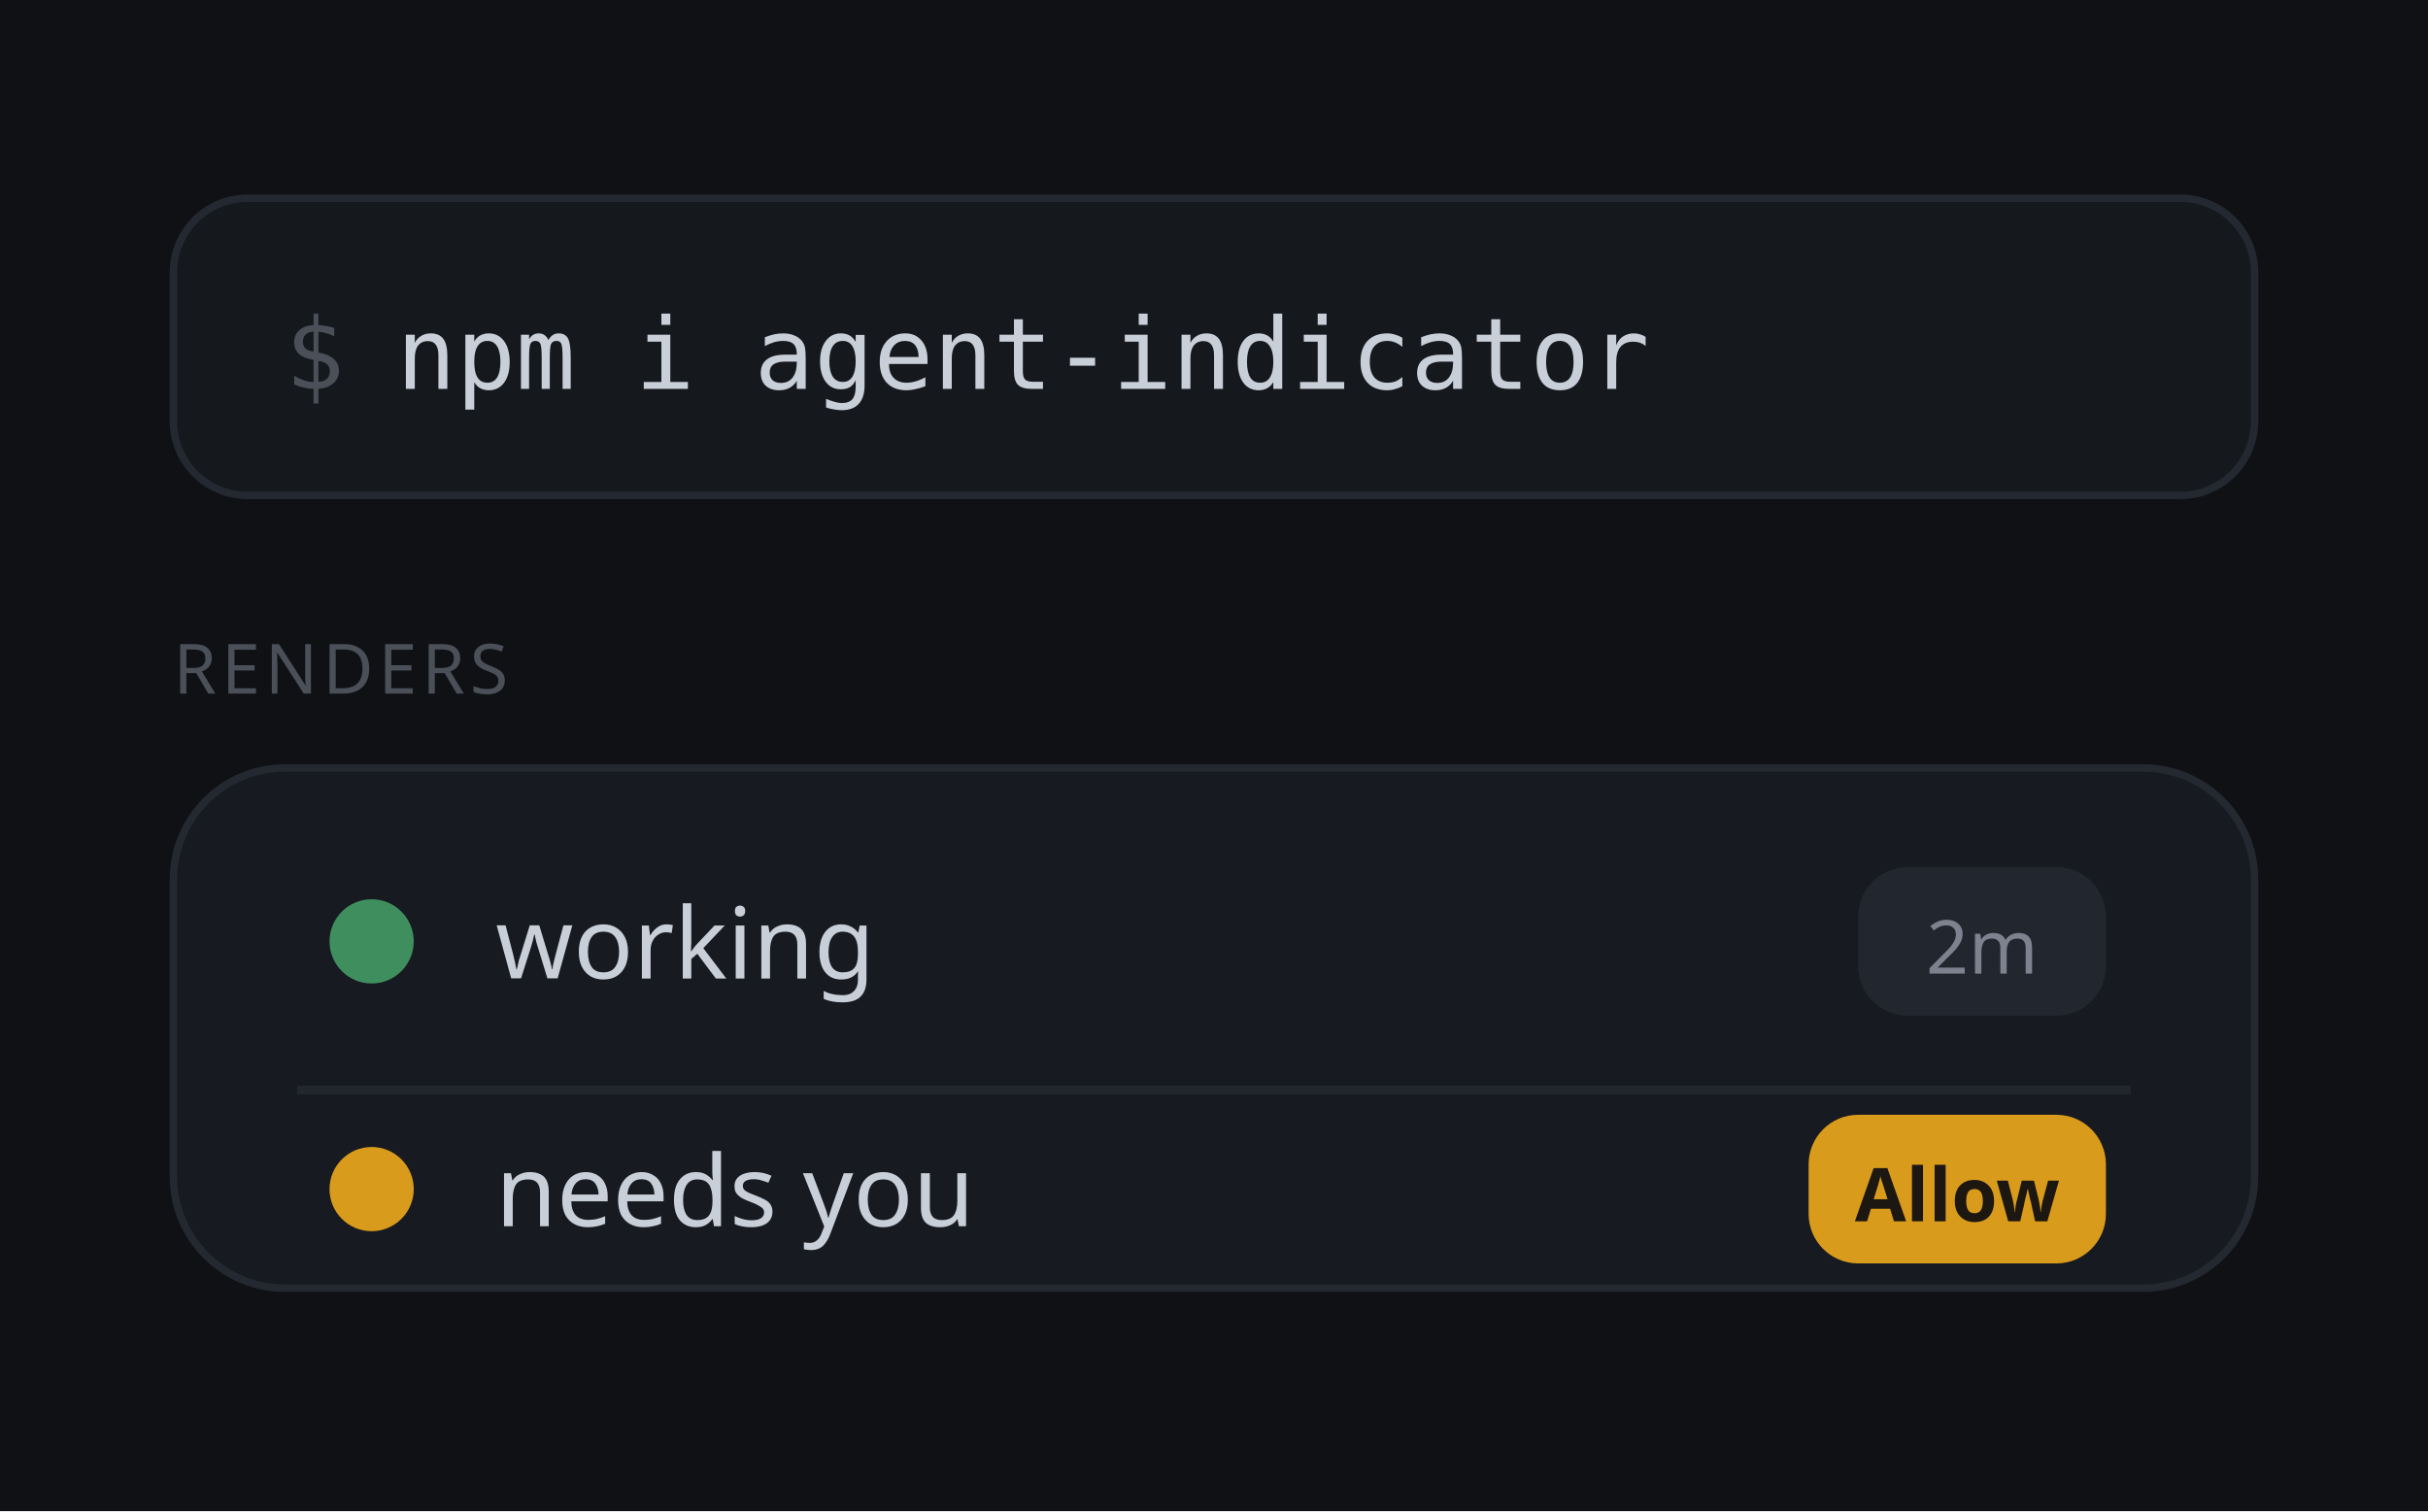
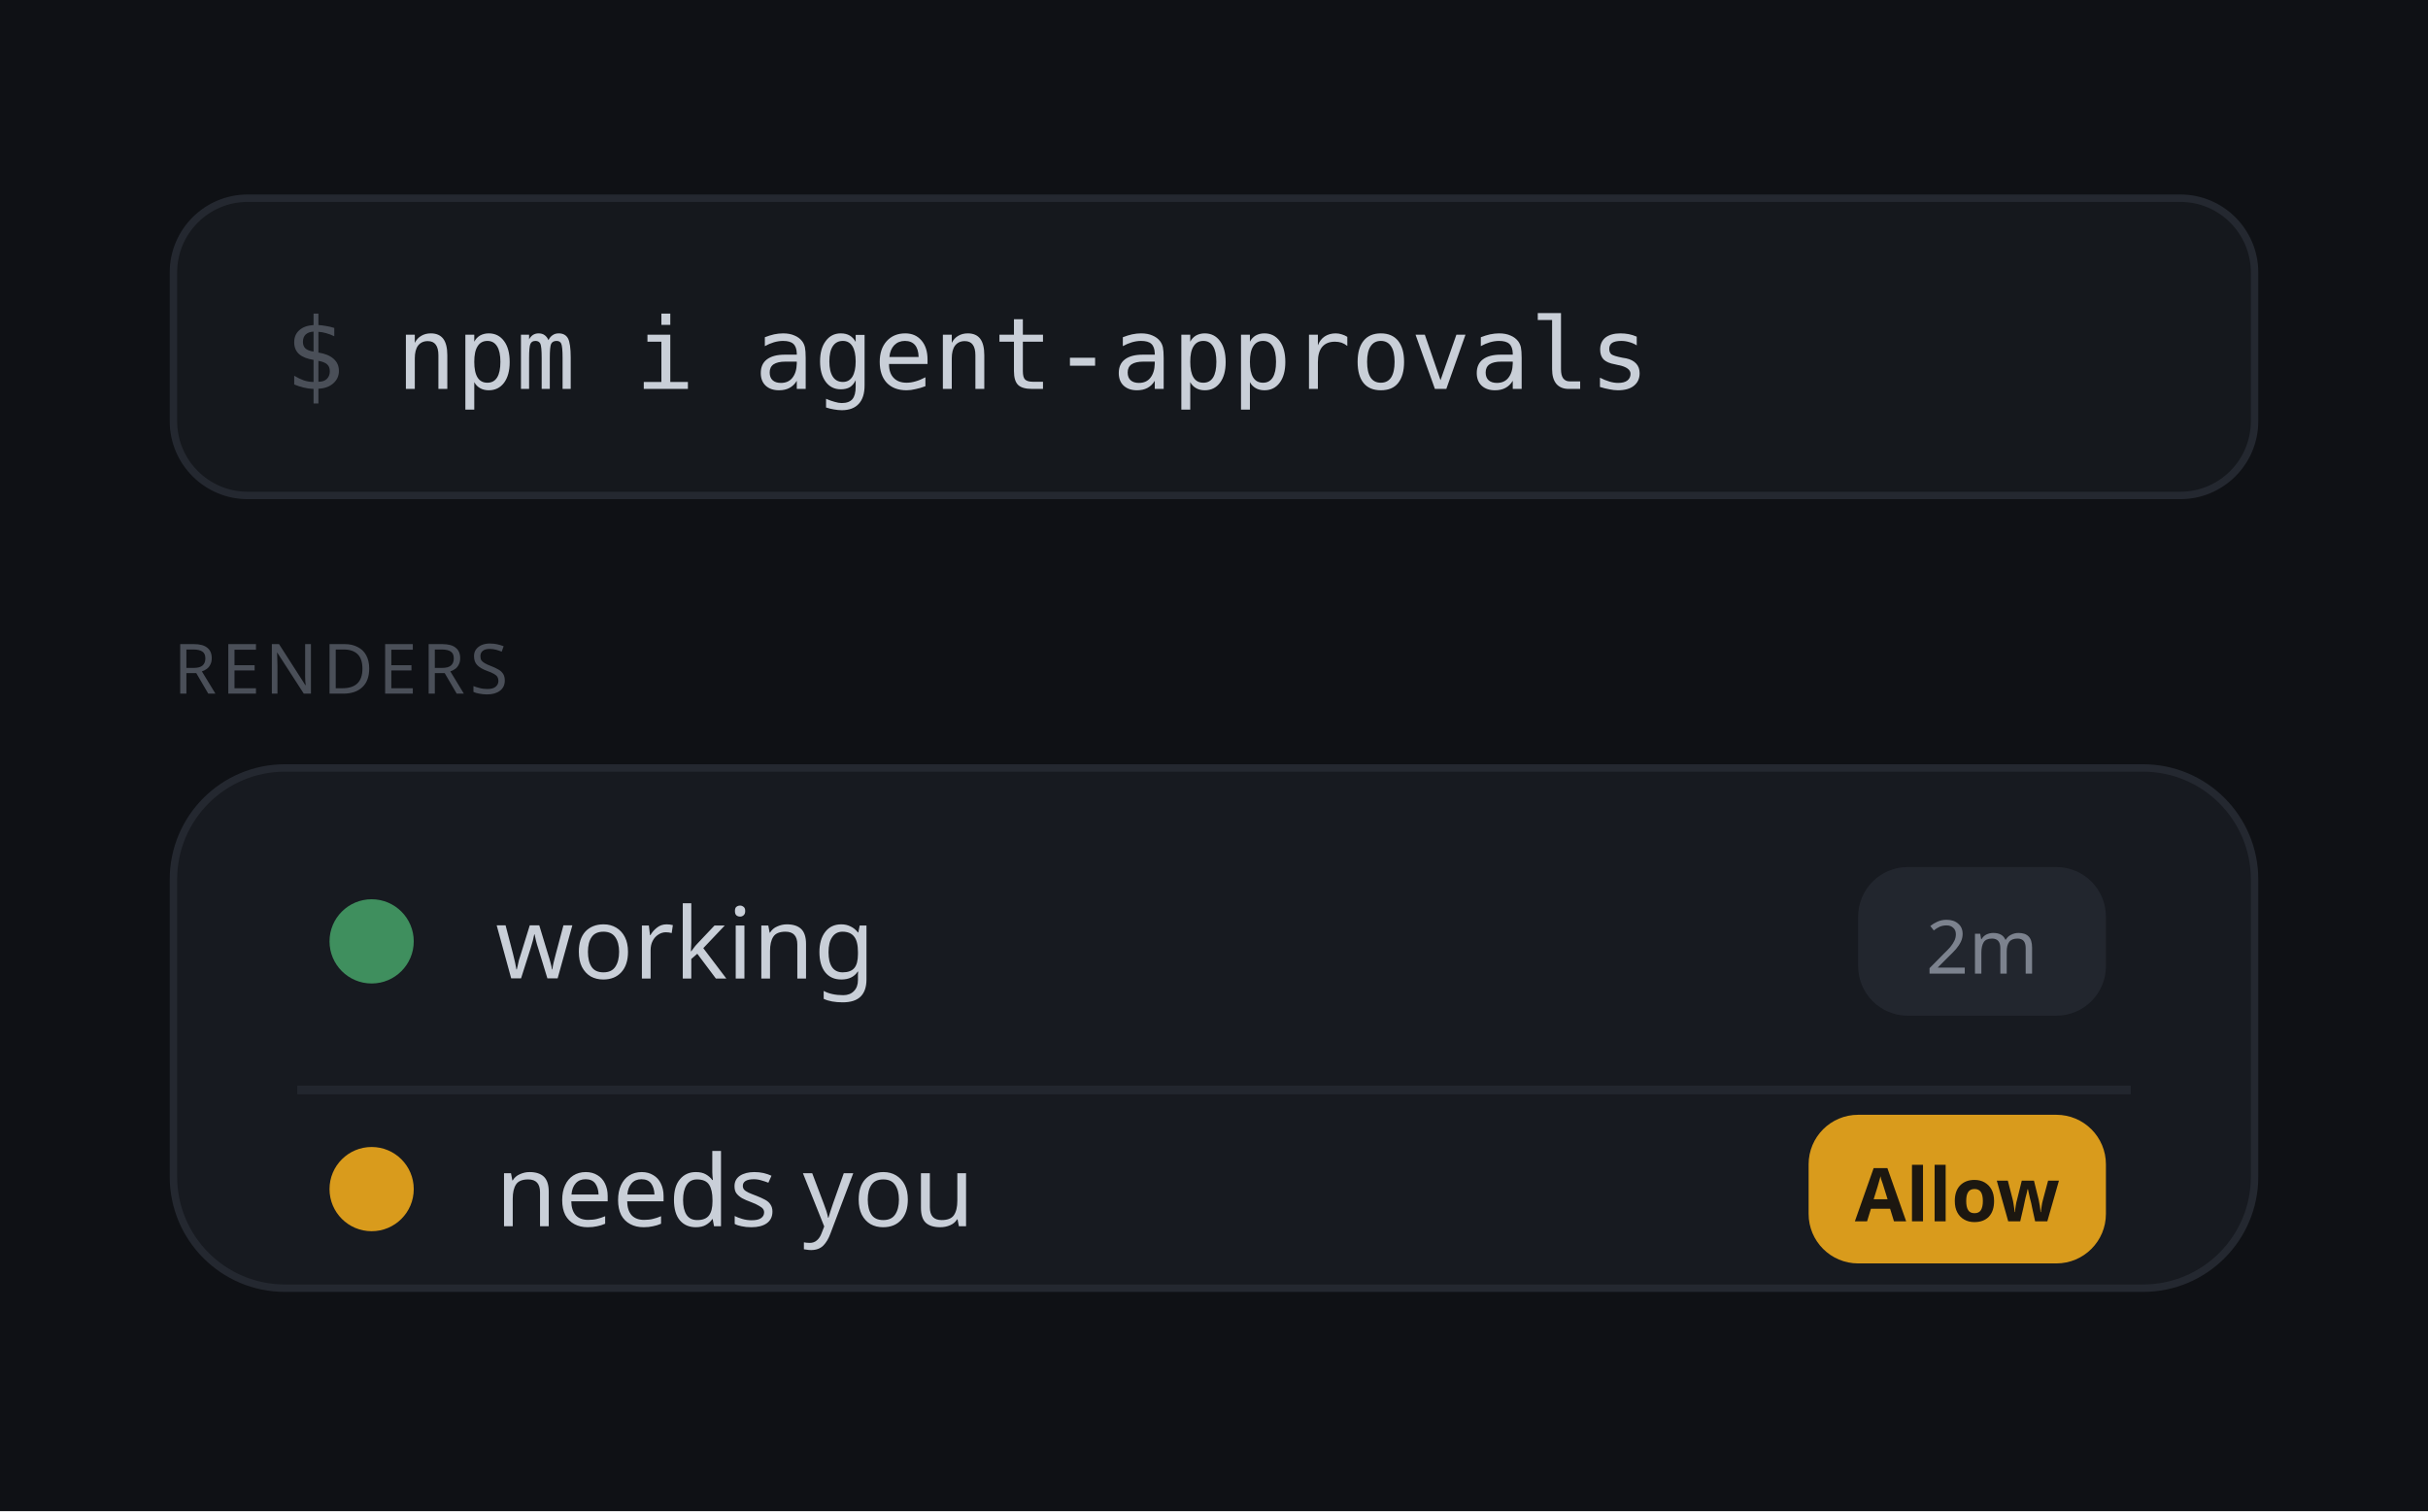
<svg xmlns="http://www.w3.org/2000/svg" width="784" height="488" viewBox="0 0 196 122" aria-hidden="true">
  <rect width="196" height="122" fill="#0f1115" />
  <rect x="14" y="16" width="168" height="24" rx="6" fill="#15181d" stroke="#242830" stroke-width=".6" />
  <text x="23" y="31.4" fill="#4a4f58" font-family="ui-monospace,Menlo,monospace" font-size="8">$</text>
-   <text x="32" y="31.4" fill="#c9cfd8" font-family="ui-monospace,Menlo,monospace" font-size="8">npm i agent-indicator</text>
+   <text x="32" y="31.4" fill="#c9cfd8" font-family="ui-monospace,Menlo,monospace" font-size="8">npm i agent-approvals</text>
  <text x="14" y="56" fill="#4a4f58" font-family="Geist,sans-serif" font-size="5.6" letter-spacing=".4">RENDERS</text>
  <rect x="14" y="62" width="168" height="42" rx="9" fill="#171a20" stroke="#242830" stroke-width=".6" />
  <circle cx="30" cy="76" r="3.4" fill="#3f8f5e" />
  <text x="40" y="79" fill="#c9cfd8" font-family="Geist,sans-serif" font-size="8">working</text>
  <rect x="150" y="70" width="20" height="12" rx="4" fill="#22262e" />
  <text x="160" y="78.6" fill="#7c828e" font-family="Geist,sans-serif" font-size="6" text-anchor="middle">2m</text>
  <line x1="24" y1="88" x2="172" y2="88" stroke="#22262e" stroke-width=".7" />
  <circle cx="30" cy="96" r="3.4" fill="#d99b1c" />
  <text x="40" y="99" fill="#c9cfd8" font-family="Geist,sans-serif" font-size="8">needs you</text>
  <rect x="146" y="90" width="24" height="12" rx="4" fill="#d99b1c" />
  <text x="158" y="98.6" fill="#1c1710" font-family="Geist,sans-serif" font-size="6" font-weight="700" text-anchor="middle">Allow</text>
</svg>
